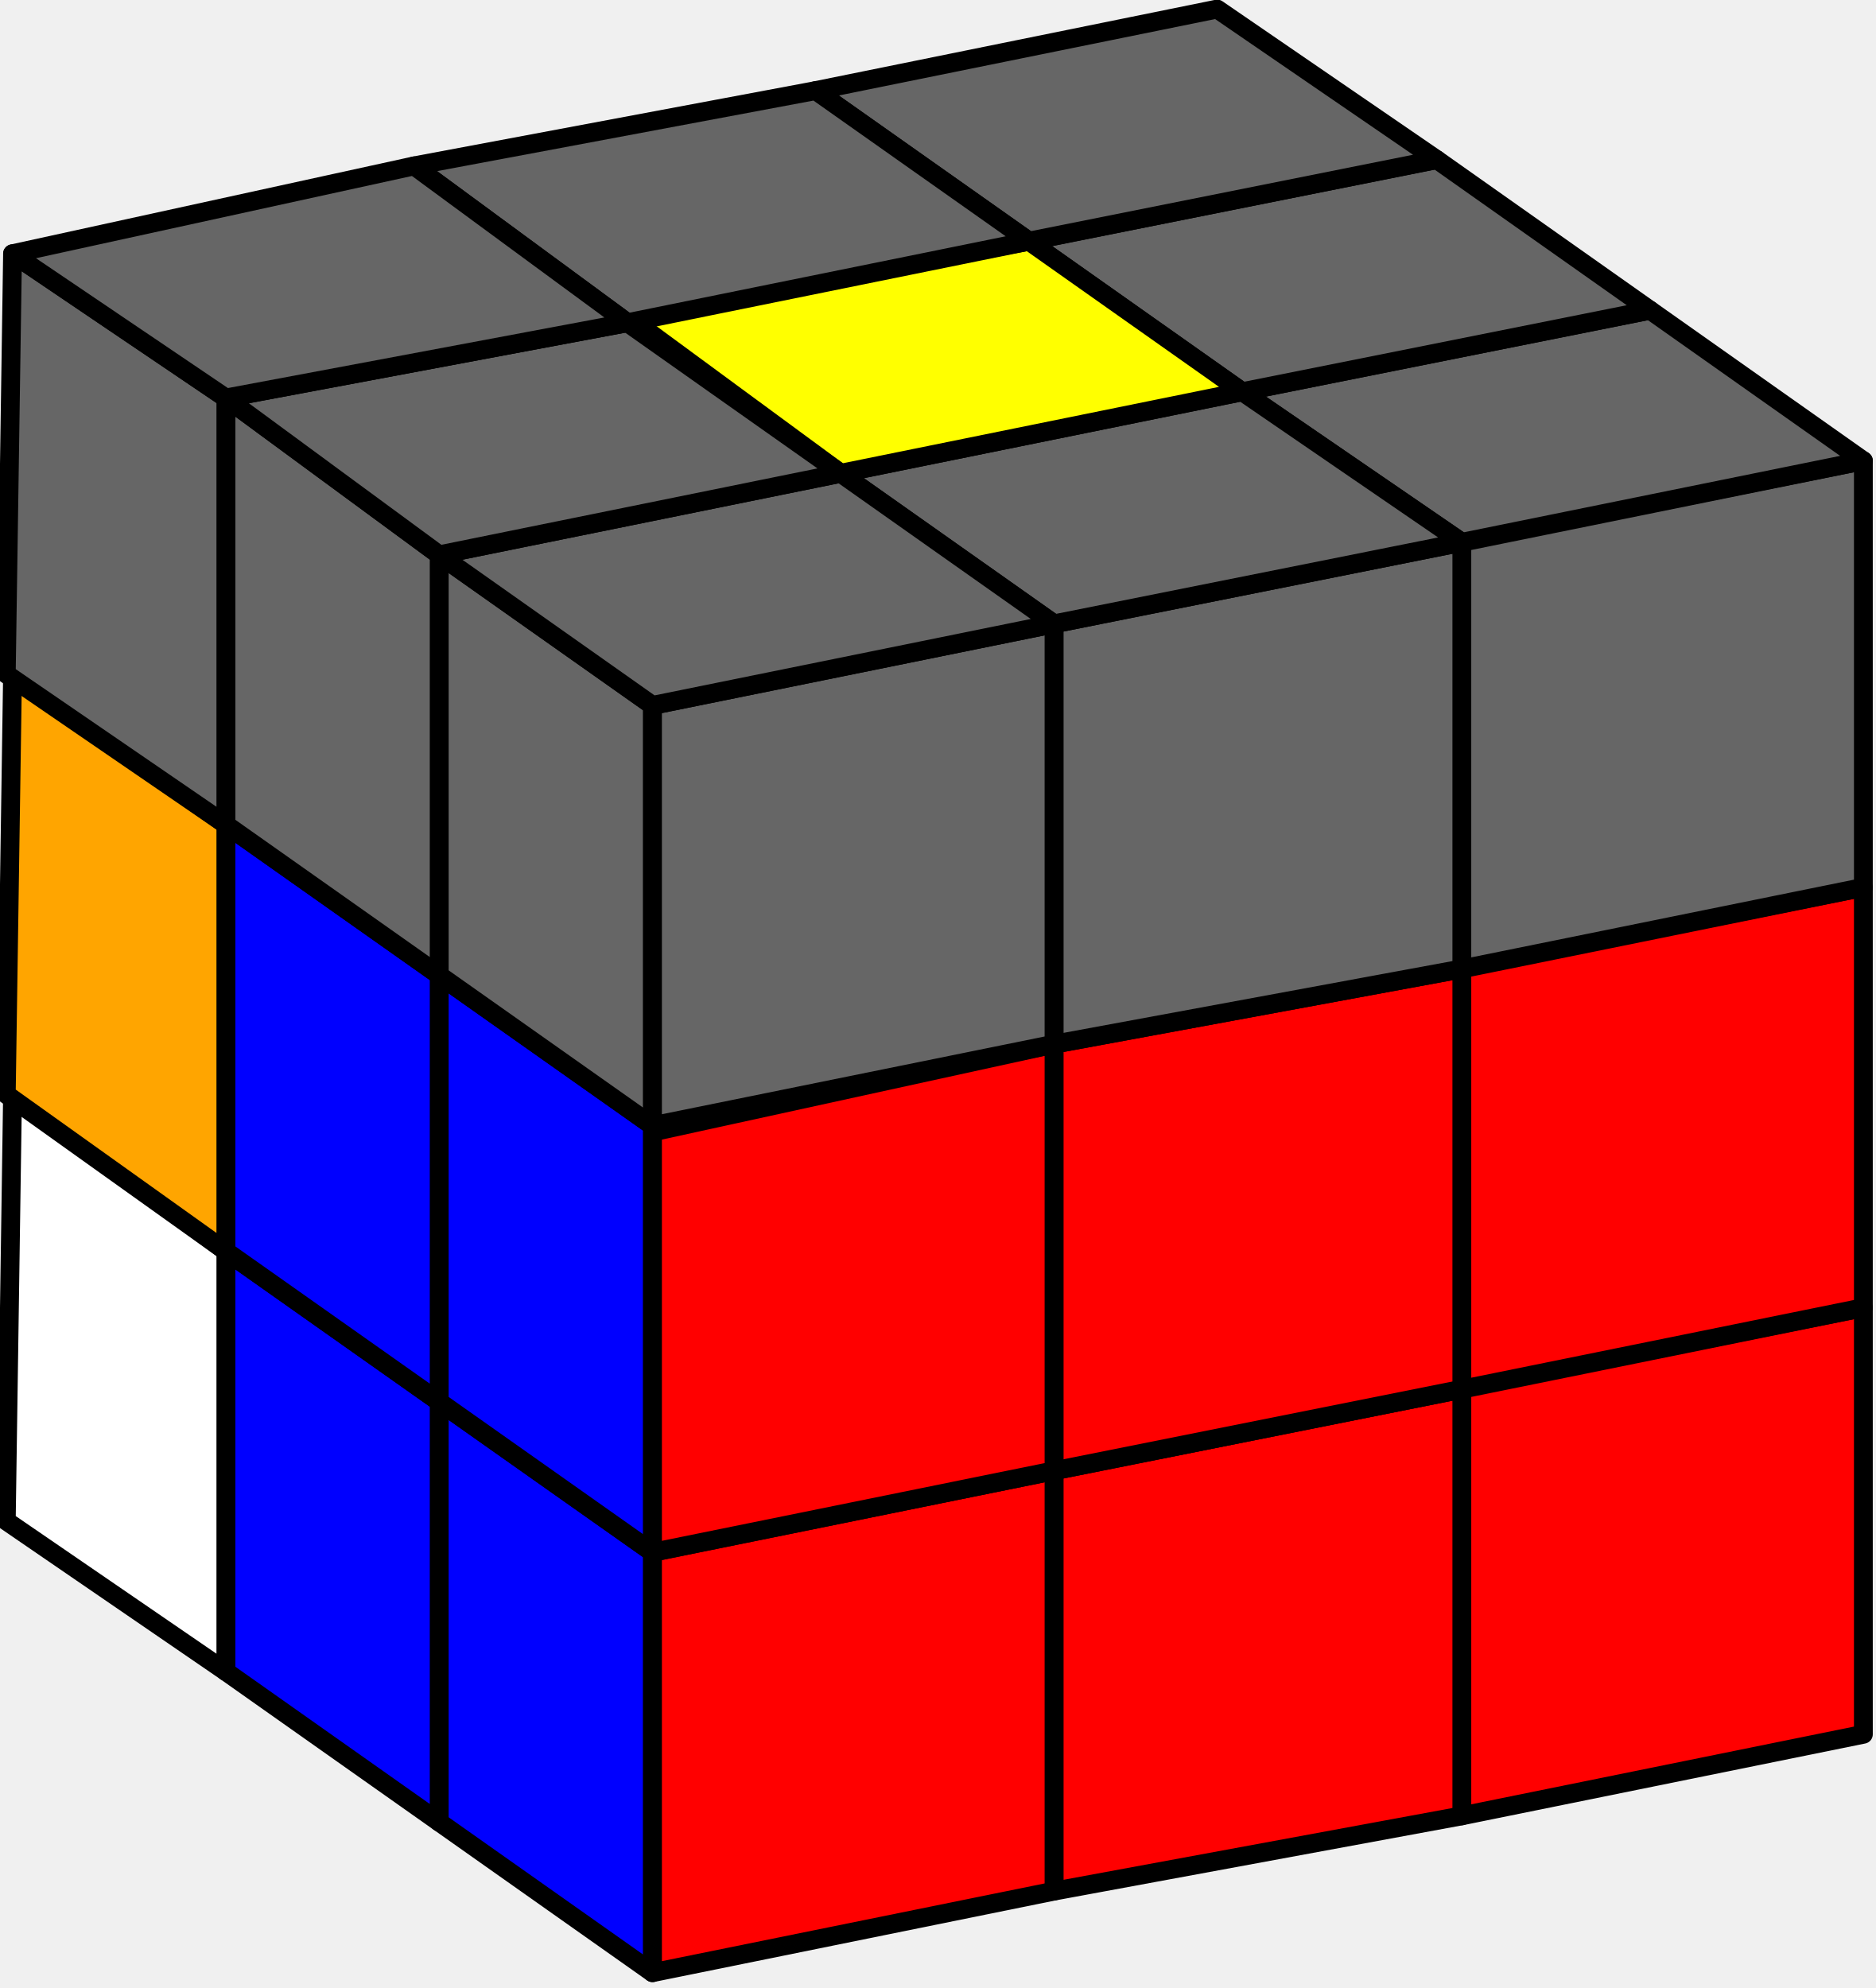
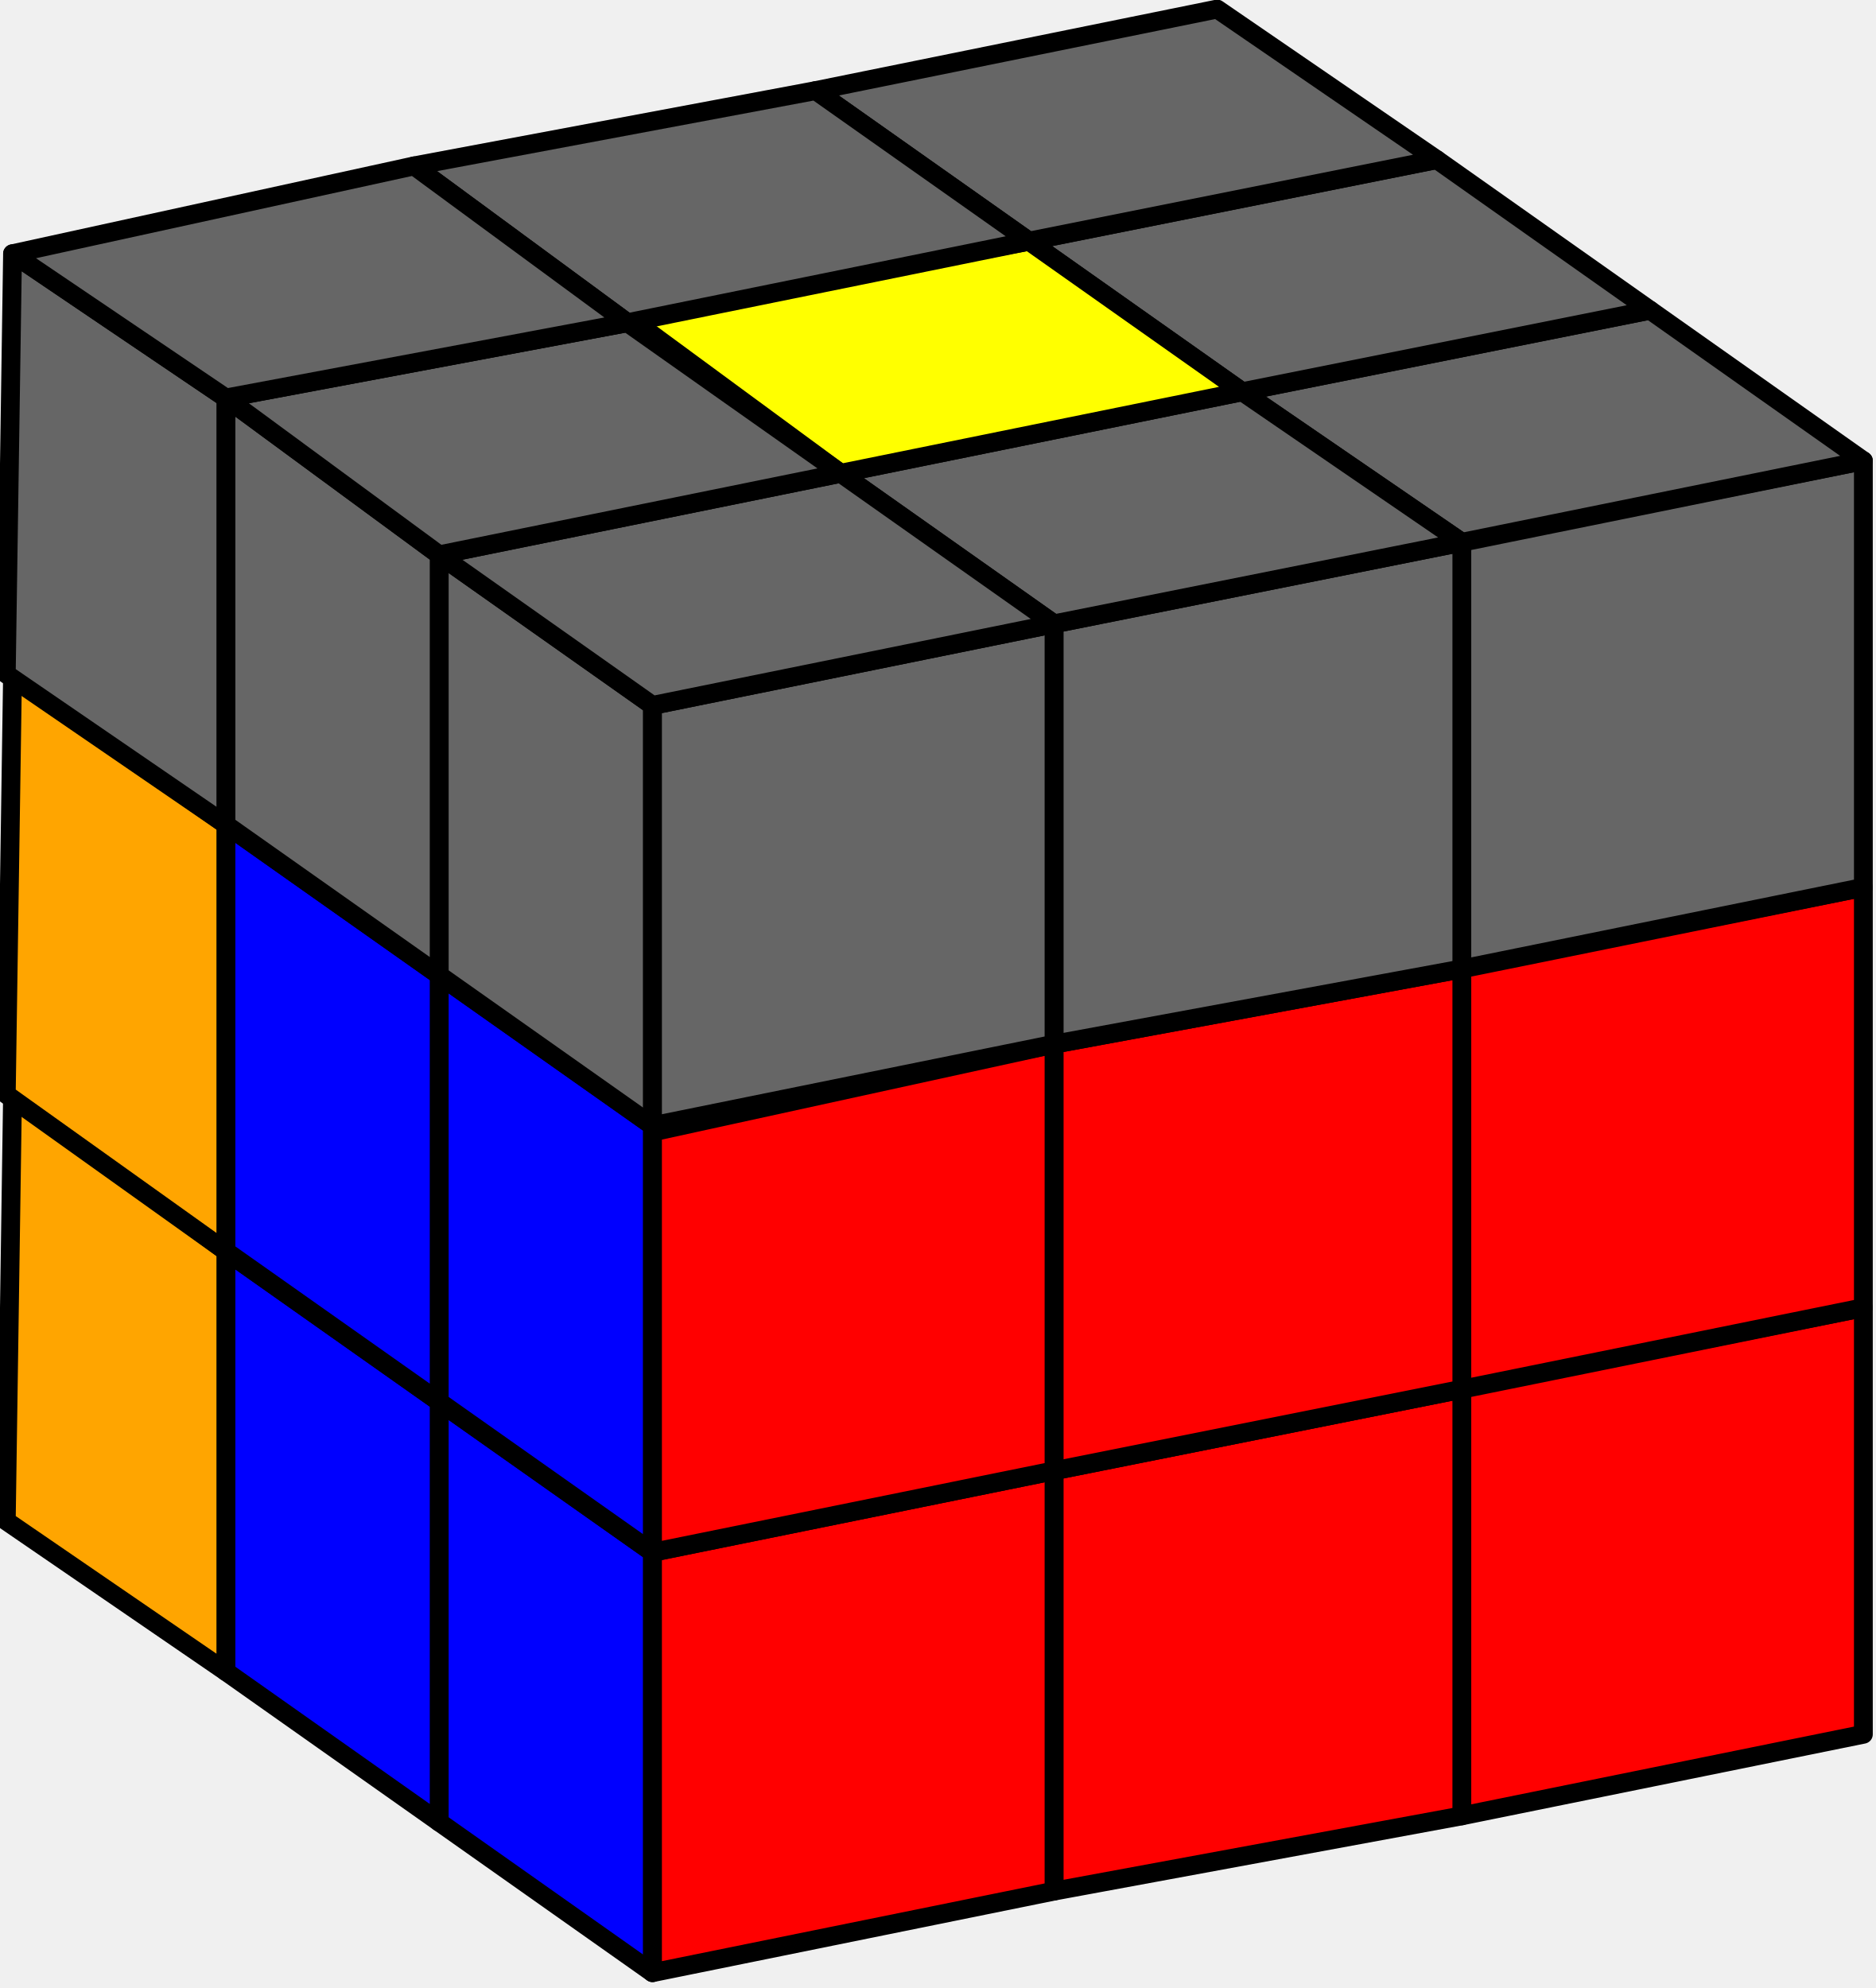
<svg xmlns="http://www.w3.org/2000/svg" width="225.7" height="239.2" viewBox="0 0 29.9 31.6">
  <g stroke="#000000" stroke-linejoin="round" stroke-width="0.3" paint-order="fill markers stroke">
    <path fill="#0000ff" d="m75.8 134.3 3.4 2.4v6.7l-3.4-2.4z" transform="translate(-68.8 -112)" />
    <path fill="#0000ff" d="m72.4 131.9 3.4 2.4v6.7l-3.4-2.4z" transform="translate(-68.8 -112)" />
-     <path fill="#ffffff" d="m69 129.4 3.4 2.5v6.7l-3.5-2.4z" transform="translate(-68.8 -112)" />
+     <path fill="#ffa500" d="m69 129.4 3.4 2.5v6.7l-3.5-2.4z" transform="translate(-68.8 -112)" />
    <path fill="#0000ff" d="m75.8 127.5 3.4 2.4v6.8l-3.4-2.4z" transform="translate(-68.8 -112)" />
    <path fill="#0000ff" d="m72.4 125.1 3.4 2.4v6.8l-3.4-2.4z" transform="translate(-68.8 -112)" />
    <path fill="#ffa500" d="m69 122.7 3.4 2.4v6.8l-3.5-2.5z" transform="translate(-68.8 -112)" />
    <path fill="#666666" d="m75.8 120.8 3.4 2.4v6.7l-3.4-2.4z" transform="translate(-68.8 -112)" />
    <path fill="#666666" d="m72.4 118.3 3.4 2.5v6.7l-3.4-2.4z" transform="translate(-68.8 -112)" />
    <path fill="#666666" d="m69 116 3.4 2.3v6.8l-3.5-2.4z" transform="translate(-68.8 -112)" />
    <path fill="#ff0000" d="m92 134.1 6.5-1.3v6.8l-6.4 1.3z" transform="translate(-68.8 -112)" />
    <path fill="#ff0000" d="m85.6 135.4 6.5-1.3v6.8l-6.5 1.2z" transform="translate(-68.8 -112)" />
    <path fill="#ff0000" d="m79.2 136.7 6.4-1.3v6.7l-6.4 1.3z" transform="translate(-68.8 -112)" />
    <path fill="#ff0000" d="m92 127.4 6.5-1.3v6.7l-6.4 1.3z" transform="translate(-68.8 -112)" />
    <path fill="#ff0000" d="m85.6 128.6 6.5-1.2v6.7l-6.5 1.3z" transform="translate(-68.8 -112)" />
    <path fill="#ff0000" d="m79.2 130 6.4-1.4v6.8l-6.4 1.3z" transform="translate(-68.8 -112)" />
    <path fill="#666666" d="m92 120.6 6.5-1.3v6.8l-6.4 1.3z" transform="translate(-68.8 -112)" />
    <path fill="#666666" d="m85.6 121.9 6.5-1.3v6.8l-6.5 1.2z" transform="translate(-68.8 -112)" />
    <path fill="#666666" d="m79.2 123.2 6.4-1.3v6.7l-6.4 1.3z" transform="translate(-68.8 -112)" />
    <path fill="#666666" d="m88.6 118.2 6.5-1.3 3.4 2.4-6.4 1.3z" transform="translate(-68.8 -112)" />
    <path fill="#666666" d="m82.2 119.5 6.4-1.3 3.5 2.4-6.5 1.3z" transform="translate(-68.8 -112)" />
    <path fill="#666666" d="m75.8 120.8 6.4-1.3 3.4 2.4-6.4 1.3z" transform="translate(-68.8 -112)" />
    <path fill="#666666" d="m85.2 115.8 6.5-1.3 3.4 2.4-6.5 1.3z" transform="translate(-68.8 -112)" />
    <path fill="#ffff00" d="m78.8 117 6.4-1.2 3.4 2.4-6.4 1.3z" transform="translate(-68.8 -112)" />
    <path fill="#666666" d="m72.4 118.3 6.4-1.2 3.4 2.4-6.4 1.3z" transform="translate(-68.8 -112)" />
    <path fill="#666666" d="m81.8 113.4 6.4-1.3 3.5 2.4-6.5 1.3z" transform="translate(-68.8 -112)" />
    <path fill="#666666" d="m75.4 114.6 6.4-1.2 3.4 2.4-6.4 1.3z" transform="translate(-68.8 -112)" />
    <path fill="#666666" d="m69 116 6.4-1.4 3.4 2.5-6.4 1.2z" transform="translate(-68.8 -112)" />
  </g>
</svg>
